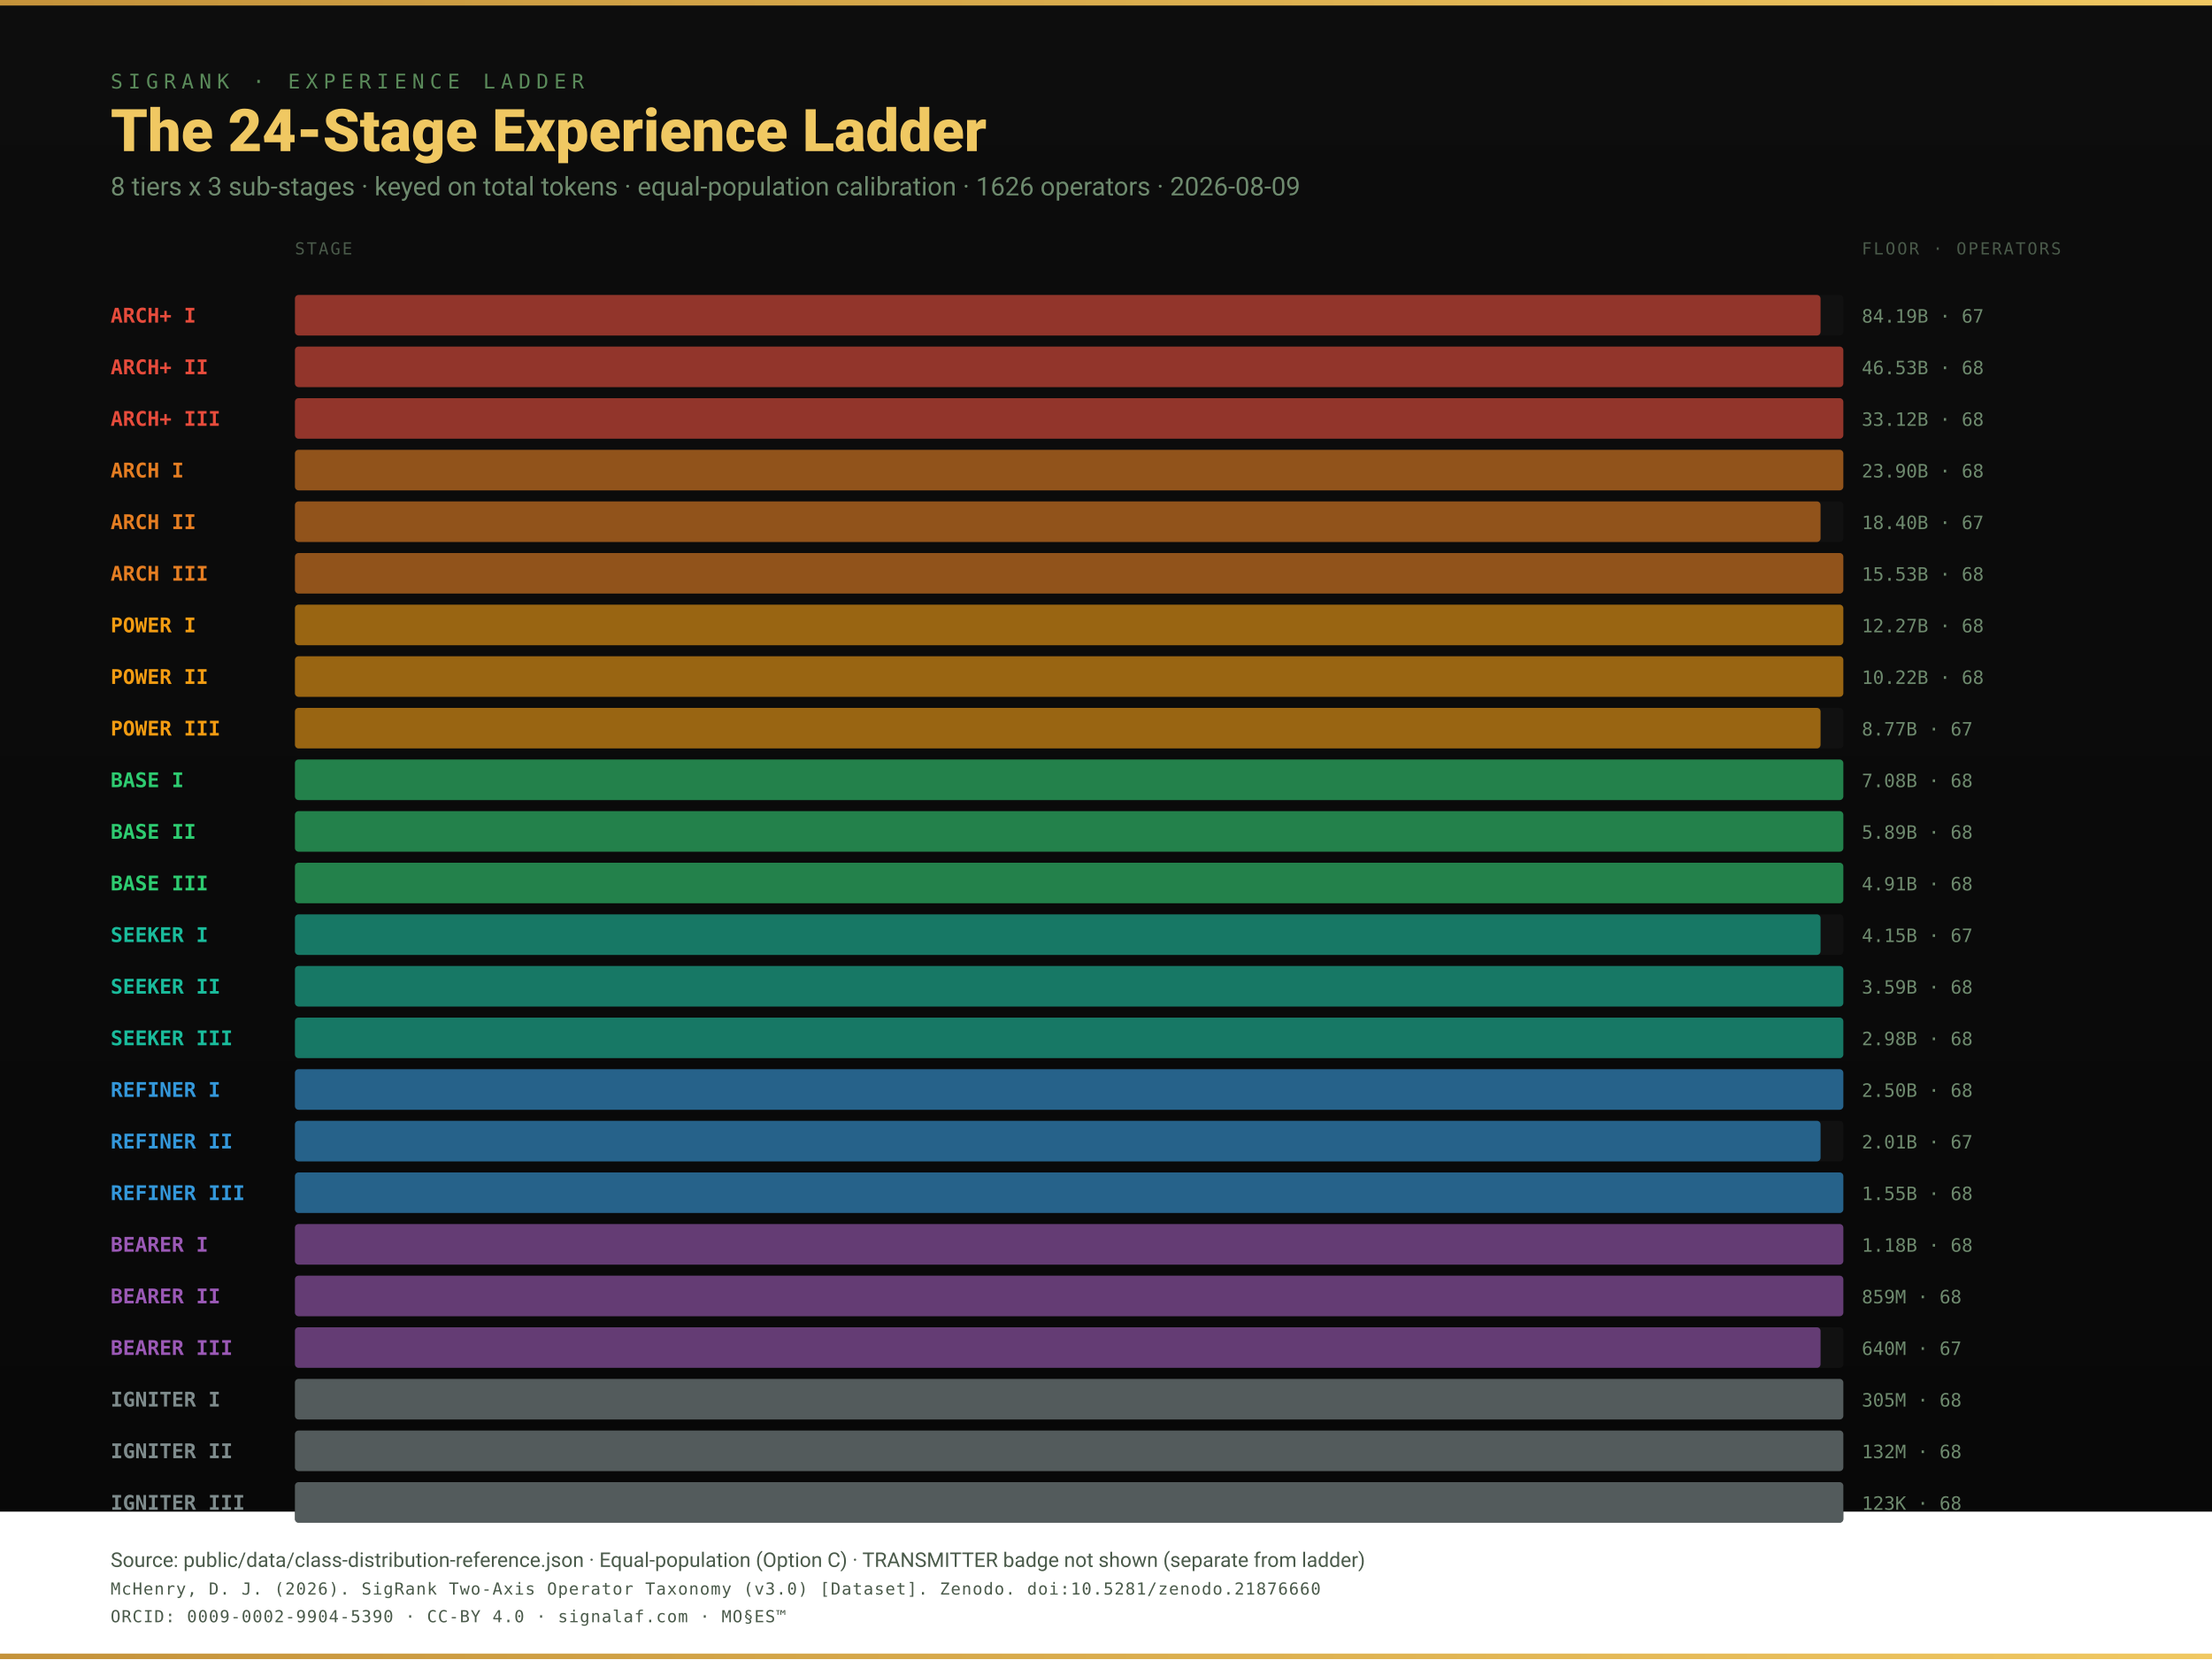
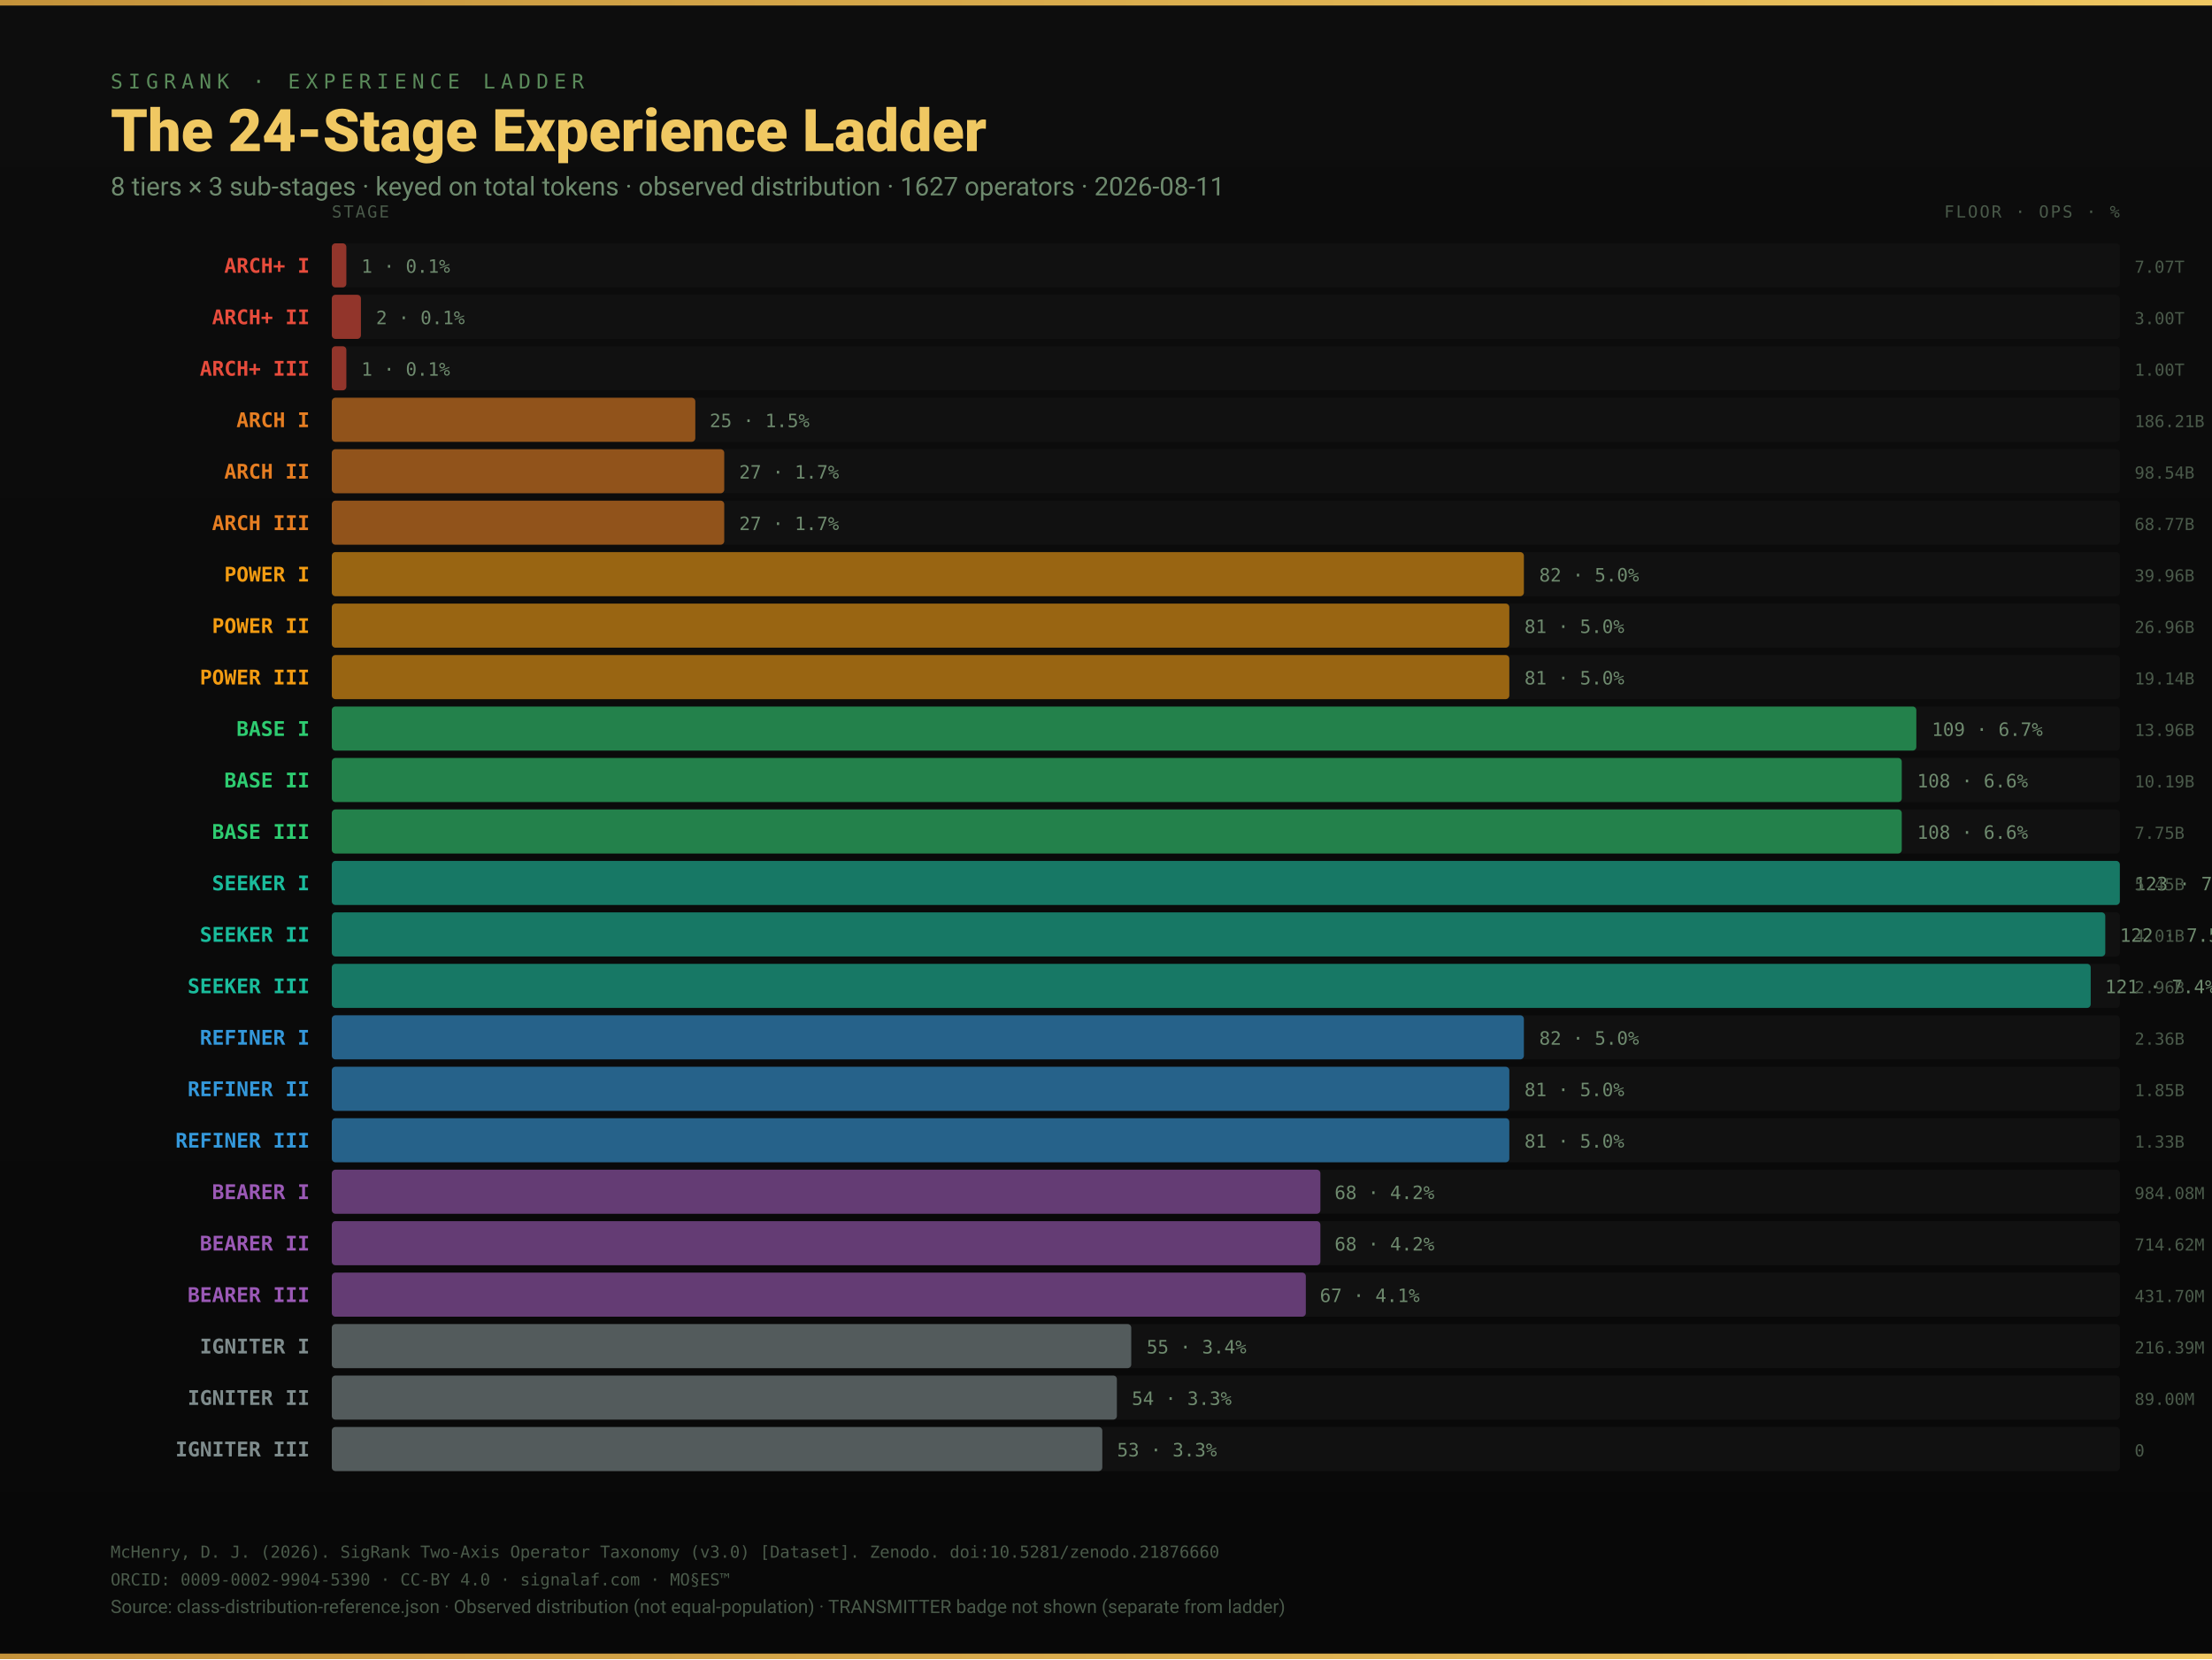
<svg xmlns="http://www.w3.org/2000/svg" width="1200" height="900" viewBox="0 0 1200 900">
  <defs>
    <linearGradient id="goldGrad2" x1="0%" y1="0%" x2="100%" y2="0%">
      <stop offset="0%" style="stop-color:#c4923a" />
      <stop offset="100%" style="stop-color:#f0c862" />
    </linearGradient>
    <linearGradient id="bgGrad2" x1="0%" y1="0%" x2="0%" y2="100%">
      <stop offset="0%" style="stop-color:#0d0d0d" />
      <stop offset="100%" style="stop-color:#080808" />
    </linearGradient>
  </defs>
-   <rect width="1200" height="820" fill="url(#bgGrad2)" />
+   <rect width="1200" height="900" fill="url(#bgGrad2)" />
  <rect x="0" y="0" width="1200" height="3" fill="url(#goldGrad2)" />
  <rect x="0" y="897" width="1200" height="3" fill="url(#goldGrad2)" />
-   <text x="60" y="48" font-family="Roboto Mono, monospace" font-size="11" fill="#5a8a5a" letter-spacing="3">SIGRANK · EXPERIENCE LADDER</text>
-   <text x="60" y="82" font-family="Roboto, sans-serif" font-size="32" font-weight="900" fill="#f0c862">The 24-Stage Experience Ladder</text>
-   <text x="60" y="106" font-family="Roboto, sans-serif" font-size="14" fill="#6e8a6e">8 tiers x 3 sub-stages · keyed on total tokens · equal-population calibration · 1626 operators · 2026-08-09</text>
-   <text x="160" y="138" font-family="Roboto Mono, monospace" font-size="9" fill="#4a5a4a" letter-spacing="1">STAGE</text>
-   <text x="1010" y="138" font-family="Roboto Mono, monospace" font-size="9" fill="#4a5a4a" letter-spacing="1">FLOOR · OPERATORS</text>
-   <text x="60" y="175" font-family="Roboto Mono, monospace" font-size="11" font-weight="bold" fill="#e74c3c">ARCH+ I</text>
-   <rect x="160" y="160" width="840" height="22" fill="#111" rx="2" />
-   <rect x="160" y="160" width="827.647" height="22" fill="#e74c3c" opacity="0.6" rx="2" />
-   <text x="1010" y="175" font-family="Roboto Mono, monospace" font-size="10" fill="#6e8a6e">84.19B · 67</text>
-   <text x="60" y="203" font-family="Roboto Mono, monospace" font-size="11" font-weight="bold" fill="#e74c3c">ARCH+ II</text>
-   <rect x="160" y="188" width="840" height="22" fill="#111" rx="2" />
-   <rect x="160" y="188" width="840" height="22" fill="#e74c3c" opacity="0.6" rx="2" />
-   <text x="1010" y="203" font-family="Roboto Mono, monospace" font-size="10" fill="#6e8a6e">46.53B · 68</text>
-   <text x="60" y="231" font-family="Roboto Mono, monospace" font-size="11" font-weight="bold" fill="#e74c3c">ARCH+ III</text>
-   <rect x="160" y="216" width="840" height="22" fill="#111" rx="2" />
-   <rect x="160" y="216" width="840" height="22" fill="#e74c3c" opacity="0.6" rx="2" />
-   <text x="1010" y="231" font-family="Roboto Mono, monospace" font-size="10" fill="#6e8a6e">33.12B · 68</text>
-   <text x="60" y="259" font-family="Roboto Mono, monospace" font-size="11" font-weight="bold" fill="#e67e22">ARCH I</text>
-   <rect x="160" y="244" width="840" height="22" fill="#111" rx="2" />
-   <rect x="160" y="244" width="840" height="22" fill="#e67e22" opacity="0.6" rx="2" />
-   <text x="1010" y="259" font-family="Roboto Mono, monospace" font-size="10" fill="#6e8a6e">23.90B · 68</text>
-   <text x="60" y="287" font-family="Roboto Mono, monospace" font-size="11" font-weight="bold" fill="#e67e22">ARCH II</text>
-   <rect x="160" y="272" width="840" height="22" fill="#111" rx="2" />
-   <rect x="160" y="272" width="827.647" height="22" fill="#e67e22" opacity="0.6" rx="2" />
-   <text x="1010" y="287" font-family="Roboto Mono, monospace" font-size="10" fill="#6e8a6e">18.40B · 67</text>
-   <text x="60" y="315" font-family="Roboto Mono, monospace" font-size="11" font-weight="bold" fill="#e67e22">ARCH III</text>
-   <rect x="160" y="300" width="840" height="22" fill="#111" rx="2" />
-   <rect x="160" y="300" width="840" height="22" fill="#e67e22" opacity="0.6" rx="2" />
-   <text x="1010" y="315" font-family="Roboto Mono, monospace" font-size="10" fill="#6e8a6e">15.53B · 68</text>
-   <text x="60" y="343" font-family="Roboto Mono, monospace" font-size="11" font-weight="bold" fill="#f39c12">POWER I</text>
-   <rect x="160" y="328" width="840" height="22" fill="#111" rx="2" />
-   <rect x="160" y="328" width="840" height="22" fill="#f39c12" opacity="0.6" rx="2" />
-   <text x="1010" y="343" font-family="Roboto Mono, monospace" font-size="10" fill="#6e8a6e">12.27B · 68</text>
-   <text x="60" y="371" font-family="Roboto Mono, monospace" font-size="11" font-weight="bold" fill="#f39c12">POWER II</text>
-   <rect x="160" y="356" width="840" height="22" fill="#111" rx="2" />
-   <rect x="160" y="356" width="840" height="22" fill="#f39c12" opacity="0.6" rx="2" />
-   <text x="1010" y="371" font-family="Roboto Mono, monospace" font-size="10" fill="#6e8a6e">10.22B · 68</text>
-   <text x="60" y="399" font-family="Roboto Mono, monospace" font-size="11" font-weight="bold" fill="#f39c12">POWER III</text>
-   <rect x="160" y="384" width="840" height="22" fill="#111" rx="2" />
-   <rect x="160" y="384" width="827.647" height="22" fill="#f39c12" opacity="0.6" rx="2" />
-   <text x="1010" y="399" font-family="Roboto Mono, monospace" font-size="10" fill="#6e8a6e">8.77B · 67</text>
-   <text x="60" y="427" font-family="Roboto Mono, monospace" font-size="11" font-weight="bold" fill="#2ecc71">BASE I</text>
-   <rect x="160" y="412" width="840" height="22" fill="#111" rx="2" />
-   <rect x="160" y="412" width="840" height="22" fill="#2ecc71" opacity="0.6" rx="2" />
-   <text x="1010" y="427" font-family="Roboto Mono, monospace" font-size="10" fill="#6e8a6e">7.08B · 68</text>
-   <text x="60" y="455" font-family="Roboto Mono, monospace" font-size="11" font-weight="bold" fill="#2ecc71">BASE II</text>
-   <rect x="160" y="440" width="840" height="22" fill="#111" rx="2" />
-   <rect x="160" y="440" width="840" height="22" fill="#2ecc71" opacity="0.6" rx="2" />
-   <text x="1010" y="455" font-family="Roboto Mono, monospace" font-size="10" fill="#6e8a6e">5.89B · 68</text>
-   <text x="60" y="483" font-family="Roboto Mono, monospace" font-size="11" font-weight="bold" fill="#2ecc71">BASE III</text>
-   <rect x="160" y="468" width="840" height="22" fill="#111" rx="2" />
-   <rect x="160" y="468" width="840" height="22" fill="#2ecc71" opacity="0.6" rx="2" />
-   <text x="1010" y="483" font-family="Roboto Mono, monospace" font-size="10" fill="#6e8a6e">4.91B · 68</text>
-   <text x="60" y="511" font-family="Roboto Mono, monospace" font-size="11" font-weight="bold" fill="#1abc9c">SEEKER I</text>
-   <rect x="160" y="496" width="840" height="22" fill="#111" rx="2" />
-   <rect x="160" y="496" width="827.647" height="22" fill="#1abc9c" opacity="0.6" rx="2" />
-   <text x="1010" y="511" font-family="Roboto Mono, monospace" font-size="10" fill="#6e8a6e">4.15B · 67</text>
-   <text x="60" y="539" font-family="Roboto Mono, monospace" font-size="11" font-weight="bold" fill="#1abc9c">SEEKER II</text>
-   <rect x="160" y="524" width="840" height="22" fill="#111" rx="2" />
-   <rect x="160" y="524" width="840" height="22" fill="#1abc9c" opacity="0.6" rx="2" />
-   <text x="1010" y="539" font-family="Roboto Mono, monospace" font-size="10" fill="#6e8a6e">3.59B · 68</text>
-   <text x="60" y="567" font-family="Roboto Mono, monospace" font-size="11" font-weight="bold" fill="#1abc9c">SEEKER III</text>
-   <rect x="160" y="552" width="840" height="22" fill="#111" rx="2" />
-   <rect x="160" y="552" width="840" height="22" fill="#1abc9c" opacity="0.6" rx="2" />
-   <text x="1010" y="567" font-family="Roboto Mono, monospace" font-size="10" fill="#6e8a6e">2.98B · 68</text>
-   <text x="60" y="595" font-family="Roboto Mono, monospace" font-size="11" font-weight="bold" fill="#3498db">REFINER I</text>
-   <rect x="160" y="580" width="840" height="22" fill="#111" rx="2" />
-   <rect x="160" y="580" width="840" height="22" fill="#3498db" opacity="0.6" rx="2" />
-   <text x="1010" y="595" font-family="Roboto Mono, monospace" font-size="10" fill="#6e8a6e">2.50B · 68</text>
-   <text x="60" y="623" font-family="Roboto Mono, monospace" font-size="11" font-weight="bold" fill="#3498db">REFINER II</text>
-   <rect x="160" y="608" width="840" height="22" fill="#111" rx="2" />
-   <rect x="160" y="608" width="827.647" height="22" fill="#3498db" opacity="0.6" rx="2" />
-   <text x="1010" y="623" font-family="Roboto Mono, monospace" font-size="10" fill="#6e8a6e">2.01B · 67</text>
-   <text x="60" y="651" font-family="Roboto Mono, monospace" font-size="11" font-weight="bold" fill="#3498db">REFINER III</text>
-   <rect x="160" y="636" width="840" height="22" fill="#111" rx="2" />
-   <rect x="160" y="636" width="840" height="22" fill="#3498db" opacity="0.6" rx="2" />
-   <text x="1010" y="651" font-family="Roboto Mono, monospace" font-size="10" fill="#6e8a6e">1.55B · 68</text>
-   <text x="60" y="679" font-family="Roboto Mono, monospace" font-size="11" font-weight="bold" fill="#9b59b6">BEARER I</text>
-   <rect x="160" y="664" width="840" height="22" fill="#111" rx="2" />
-   <rect x="160" y="664" width="840" height="22" fill="#9b59b6" opacity="0.6" rx="2" />
-   <text x="1010" y="679" font-family="Roboto Mono, monospace" font-size="10" fill="#6e8a6e">1.18B · 68</text>
-   <text x="60" y="707" font-family="Roboto Mono, monospace" font-size="11" font-weight="bold" fill="#9b59b6">BEARER II</text>
-   <rect x="160" y="692" width="840" height="22" fill="#111" rx="2" />
-   <rect x="160" y="692" width="840" height="22" fill="#9b59b6" opacity="0.6" rx="2" />
-   <text x="1010" y="707" font-family="Roboto Mono, monospace" font-size="10" fill="#6e8a6e">859M · 68</text>
-   <text x="60" y="735" font-family="Roboto Mono, monospace" font-size="11" font-weight="bold" fill="#9b59b6">BEARER III</text>
-   <rect x="160" y="720" width="840" height="22" fill="#111" rx="2" />
-   <rect x="160" y="720" width="827.647" height="22" fill="#9b59b6" opacity="0.6" rx="2" />
-   <text x="1010" y="735" font-family="Roboto Mono, monospace" font-size="10" fill="#6e8a6e">640M · 67</text>
-   <text x="60" y="763" font-family="Roboto Mono, monospace" font-size="11" font-weight="bold" fill="#7f8c8d">IGNITER I</text>
-   <rect x="160" y="748" width="840" height="22" fill="#111" rx="2" />
-   <rect x="160" y="748" width="840" height="22" fill="#7f8c8d" opacity="0.6" rx="2" />
-   <text x="1010" y="763" font-family="Roboto Mono, monospace" font-size="10" fill="#6e8a6e">305M · 68</text>
-   <text x="60" y="791" font-family="Roboto Mono, monospace" font-size="11" font-weight="bold" fill="#7f8c8d">IGNITER II</text>
-   <rect x="160" y="776" width="840" height="22" fill="#111" rx="2" />
-   <rect x="160" y="776" width="840" height="22" fill="#7f8c8d" opacity="0.6" rx="2" />
-   <text x="1010" y="791" font-family="Roboto Mono, monospace" font-size="10" fill="#6e8a6e">132M · 68</text>
-   <text x="60" y="819" font-family="Roboto Mono, monospace" font-size="11" font-weight="bold" fill="#7f8c8d">IGNITER III</text>
-   <rect x="160" y="804" width="840" height="22" fill="#111" rx="2" />
-   <rect x="160" y="804" width="840" height="22" fill="#7f8c8d" opacity="0.6" rx="2" />
-   <text x="1010" y="819" font-family="Roboto Mono, monospace" font-size="10" fill="#6e8a6e">123K · 68</text>
-   <text x="60" y="850" font-family="Roboto, sans-serif" font-size="11" fill="#4a5a4a">Source: public/data/class-distribution-reference.json · Equal-population (Option C) · TRANSMITTER badge not shown (separate from ladder)</text>
-   <text x="60" y="865" font-family="Roboto Mono, monospace" font-size="9" fill="#4a5a4a" letter-spacing="0.5">McHenry, D. J. (2026). SigRank Two-Axis Operator Taxonomy (v3.0) [Dataset]. Zenodo. doi:10.5281/zenodo.21876660</text>
-   <text x="60" y="880" font-family="Roboto Mono, monospace" font-size="9" fill="#4a5a4a" letter-spacing="0.5">ORCID: 0009-0002-9904-5390 · CC-BY 4.0 · signalaf.com · MO§ES™</text>
+   <text x="60" y="48" font-family="Roboto Mono,monospace" font-size="11" fill="#5a8a5a" letter-spacing="3">SIGRANK · EXPERIENCE LADDER</text>
+   <text x="60" y="82" font-family="Roboto,sans-serif" font-size="32" font-weight="900" fill="#f0c862">The 24-Stage Experience Ladder</text>
+   <text x="60" y="106" font-family="Roboto,sans-serif" font-size="14" fill="#6e8a6e">8 tiers × 3 sub-stages · keyed on total tokens · observed distribution · 1627 operators · 2026-08-11</text>
+   <text x="180" y="118" font-family="Roboto Mono,monospace" font-size="9" fill="#4a5a4a" letter-spacing="1">STAGE</text>
+   <text x="1150" y="118" font-family="Roboto Mono,monospace" font-size="9" fill="#4a5a4a" letter-spacing="1" text-anchor="end">FLOOR · OPS · %</text>
+   <text x="168" y="147.958" font-family="Roboto Mono,monospace" font-size="11" font-weight="bold" fill="#e74c3c" text-anchor="end">ARCH+ I</text>
+   <text x="168" y="175.875" font-family="Roboto Mono,monospace" font-size="11" font-weight="bold" fill="#e74c3c" text-anchor="end">ARCH+ II</text>
+   <text x="168" y="203.792" font-family="Roboto Mono,monospace" font-size="11" font-weight="bold" fill="#e74c3c" text-anchor="end">ARCH+ III</text>
+   <text x="168" y="231.708" font-family="Roboto Mono,monospace" font-size="11" font-weight="bold" fill="#e67e22" text-anchor="end">ARCH I</text>
+   <text x="168" y="259.625" font-family="Roboto Mono,monospace" font-size="11" font-weight="bold" fill="#e67e22" text-anchor="end">ARCH II</text>
+   <text x="168" y="287.542" font-family="Roboto Mono,monospace" font-size="11" font-weight="bold" fill="#e67e22" text-anchor="end">ARCH III</text>
+   <text x="168" y="315.458" font-family="Roboto Mono,monospace" font-size="11" font-weight="bold" fill="#f39c12" text-anchor="end">POWER I</text>
+   <text x="168" y="343.375" font-family="Roboto Mono,monospace" font-size="11" font-weight="bold" fill="#f39c12" text-anchor="end">POWER II</text>
+   <text x="168" y="371.292" font-family="Roboto Mono,monospace" font-size="11" font-weight="bold" fill="#f39c12" text-anchor="end">POWER III</text>
+   <text x="168" y="399.208" font-family="Roboto Mono,monospace" font-size="11" font-weight="bold" fill="#2ecc71" text-anchor="end">BASE I</text>
+   <text x="168" y="427.125" font-family="Roboto Mono,monospace" font-size="11" font-weight="bold" fill="#2ecc71" text-anchor="end">BASE II</text>
+   <text x="168" y="455.042" font-family="Roboto Mono,monospace" font-size="11" font-weight="bold" fill="#2ecc71" text-anchor="end">BASE III</text>
+   <text x="168" y="482.958" font-family="Roboto Mono,monospace" font-size="11" font-weight="bold" fill="#1abc9c" text-anchor="end">SEEKER I</text>
+   <text x="168" y="510.875" font-family="Roboto Mono,monospace" font-size="11" font-weight="bold" fill="#1abc9c" text-anchor="end">SEEKER II</text>
+   <text x="168" y="538.792" font-family="Roboto Mono,monospace" font-size="11" font-weight="bold" fill="#1abc9c" text-anchor="end">SEEKER III</text>
+   <text x="168" y="566.708" font-family="Roboto Mono,monospace" font-size="11" font-weight="bold" fill="#3498db" text-anchor="end">REFINER I</text>
+   <text x="168" y="594.625" font-family="Roboto Mono,monospace" font-size="11" font-weight="bold" fill="#3498db" text-anchor="end">REFINER II</text>
+   <text x="168" y="622.542" font-family="Roboto Mono,monospace" font-size="11" font-weight="bold" fill="#3498db" text-anchor="end">REFINER III</text>
+   <text x="168" y="650.458" font-family="Roboto Mono,monospace" font-size="11" font-weight="bold" fill="#9b59b6" text-anchor="end">BEARER I</text>
+   <text x="168" y="678.375" font-family="Roboto Mono,monospace" font-size="11" font-weight="bold" fill="#9b59b6" text-anchor="end">BEARER II</text>
+   <text x="168" y="706.292" font-family="Roboto Mono,monospace" font-size="11" font-weight="bold" fill="#9b59b6" text-anchor="end">BEARER III</text>
+   <text x="168" y="734.208" font-family="Roboto Mono,monospace" font-size="11" font-weight="bold" fill="#7f8c8d" text-anchor="end">IGNITER I</text>
+   <text x="168" y="762.125" font-family="Roboto Mono,monospace" font-size="11" font-weight="bold" fill="#7f8c8d" text-anchor="end">IGNITER II</text>
+   <text x="168" y="790.042" font-family="Roboto Mono,monospace" font-size="11" font-weight="bold" fill="#7f8c8d" text-anchor="end">IGNITER III</text>
+   <rect x="180" y="132" width="970" height="23.917" fill="#111" rx="2" />
+   <rect x="180" y="132" width="7.9" height="23.917" fill="#e74c3c" opacity="0.6" rx="2" />
+   <rect x="180" y="159.917" width="970" height="23.917" fill="#111" rx="2" />
+   <rect x="180" y="159.917" width="15.8" height="23.917" fill="#e74c3c" opacity="0.6" rx="2" />
+   <rect x="180" y="187.833" width="970" height="23.917" fill="#111" rx="2" />
+   <rect x="180" y="187.833" width="7.9" height="23.917" fill="#e74c3c" opacity="0.6" rx="2" />
+   <rect x="180" y="215.75" width="970" height="23.917" fill="#111" rx="2" />
+   <rect x="180" y="215.75" width="197.2" height="23.917" fill="#e67e22" opacity="0.6" rx="2" />
+   <rect x="180" y="243.667" width="970" height="23.917" fill="#111" rx="2" />
+   <rect x="180" y="243.667" width="212.9" height="23.917" fill="#e67e22" opacity="0.6" rx="2" />
+   <rect x="180" y="271.583" width="970" height="23.917" fill="#111" rx="2" />
+   <rect x="180" y="271.583" width="212.9" height="23.917" fill="#e67e22" opacity="0.6" rx="2" />
+   <rect x="180" y="299.5" width="970" height="23.917" fill="#111" rx="2" />
+   <rect x="180" y="299.5" width="646.7" height="23.917" fill="#f39c12" opacity="0.6" rx="2" />
+   <rect x="180" y="327.417" width="970" height="23.917" fill="#111" rx="2" />
+   <rect x="180" y="327.417" width="638.8" height="23.917" fill="#f39c12" opacity="0.6" rx="2" />
+   <rect x="180" y="355.333" width="970" height="23.917" fill="#111" rx="2" />
+   <rect x="180" y="355.333" width="638.8" height="23.917" fill="#f39c12" opacity="0.6" rx="2" />
+   <rect x="180" y="383.25" width="970" height="23.917" fill="#111" rx="2" />
+   <rect x="180" y="383.25" width="859.6" height="23.917" fill="#2ecc71" opacity="0.6" rx="2" />
+   <rect x="180" y="411.167" width="970" height="23.917" fill="#111" rx="2" />
+   <rect x="180" y="411.167" width="851.7" height="23.917" fill="#2ecc71" opacity="0.6" rx="2" />
+   <rect x="180" y="439.083" width="970" height="23.917" fill="#111" rx="2" />
+   <rect x="180" y="439.083" width="851.7" height="23.917" fill="#2ecc71" opacity="0.6" rx="2" />
+   <rect x="180" y="467" width="970" height="23.917" fill="#111" rx="2" />
+   <rect x="180" y="467" width="970.0" height="23.917" fill="#1abc9c" opacity="0.6" rx="2" />
+   <rect x="180" y="494.917" width="970" height="23.917" fill="#111" rx="2" />
+   <rect x="180" y="494.917" width="962.1" height="23.917" fill="#1abc9c" opacity="0.6" rx="2" />
+   <rect x="180" y="522.833" width="970" height="23.917" fill="#111" rx="2" />
+   <rect x="180" y="522.833" width="954.2" height="23.917" fill="#1abc9c" opacity="0.6" rx="2" />
+   <rect x="180" y="550.75" width="970" height="23.917" fill="#111" rx="2" />
+   <rect x="180" y="550.75" width="646.7" height="23.917" fill="#3498db" opacity="0.6" rx="2" />
+   <rect x="180" y="578.667" width="970" height="23.917" fill="#111" rx="2" />
+   <rect x="180" y="578.667" width="638.8" height="23.917" fill="#3498db" opacity="0.6" rx="2" />
+   <rect x="180" y="606.583" width="970" height="23.917" fill="#111" rx="2" />
+   <rect x="180" y="606.583" width="638.8" height="23.917" fill="#3498db" opacity="0.6" rx="2" />
+   <rect x="180" y="634.5" width="970" height="23.917" fill="#111" rx="2" />
+   <rect x="180" y="634.5" width="536.3" height="23.917" fill="#9b59b6" opacity="0.6" rx="2" />
+   <rect x="180" y="662.417" width="970" height="23.917" fill="#111" rx="2" />
+   <rect x="180" y="662.417" width="536.3" height="23.917" fill="#9b59b6" opacity="0.6" rx="2" />
+   <rect x="180" y="690.333" width="970" height="23.917" fill="#111" rx="2" />
+   <rect x="180" y="690.333" width="528.4" height="23.917" fill="#9b59b6" opacity="0.6" rx="2" />
+   <rect x="180" y="718.25" width="970" height="23.917" fill="#111" rx="2" />
+   <rect x="180" y="718.25" width="433.7" height="23.917" fill="#7f8c8d" opacity="0.6" rx="2" />
+   <rect x="180" y="746.167" width="970" height="23.917" fill="#111" rx="2" />
+   <rect x="180" y="746.167" width="425.9" height="23.917" fill="#7f8c8d" opacity="0.6" rx="2" />
+   <rect x="180" y="774.083" width="970" height="23.917" fill="#111" rx="2" />
+   <rect x="180" y="774.083" width="418.0" height="23.917" fill="#7f8c8d" opacity="0.6" rx="2" />
+   <text x="196" y="147.958" font-family="Roboto Mono,monospace" font-size="10" fill="#6e8a6e">1 · 0.1%</text>
+   <text x="1158" y="147.958" font-family="Roboto Mono,monospace" font-size="9" fill="#4a5a4a">7.07T</text>
+   <text x="204" y="175.875" font-family="Roboto Mono,monospace" font-size="10" fill="#6e8a6e">2 · 0.1%</text>
+   <text x="1158" y="175.875" font-family="Roboto Mono,monospace" font-size="9" fill="#4a5a4a">3.00T</text>
+   <text x="196" y="203.792" font-family="Roboto Mono,monospace" font-size="10" fill="#6e8a6e">1 · 0.1%</text>
+   <text x="1158" y="203.792" font-family="Roboto Mono,monospace" font-size="9" fill="#4a5a4a">1.00T</text>
+   <text x="385" y="231.708" font-family="Roboto Mono,monospace" font-size="10" fill="#6e8a6e">25 · 1.5%</text>
+   <text x="1158" y="231.708" font-family="Roboto Mono,monospace" font-size="9" fill="#4a5a4a">186.21B</text>
+   <text x="401" y="259.625" font-family="Roboto Mono,monospace" font-size="10" fill="#6e8a6e">27 · 1.7%</text>
+   <text x="1158" y="259.625" font-family="Roboto Mono,monospace" font-size="9" fill="#4a5a4a">98.54B</text>
+   <text x="401" y="287.542" font-family="Roboto Mono,monospace" font-size="10" fill="#6e8a6e">27 · 1.7%</text>
+   <text x="1158" y="287.542" font-family="Roboto Mono,monospace" font-size="9" fill="#4a5a4a">68.77B</text>
+   <text x="835" y="315.458" font-family="Roboto Mono,monospace" font-size="10" fill="#6e8a6e">82 · 5.0%</text>
+   <text x="1158" y="315.458" font-family="Roboto Mono,monospace" font-size="9" fill="#4a5a4a">39.96B</text>
+   <text x="827" y="343.375" font-family="Roboto Mono,monospace" font-size="10" fill="#6e8a6e">81 · 5.0%</text>
+   <text x="1158" y="343.375" font-family="Roboto Mono,monospace" font-size="9" fill="#4a5a4a">26.96B</text>
+   <text x="827" y="371.292" font-family="Roboto Mono,monospace" font-size="10" fill="#6e8a6e">81 · 5.0%</text>
+   <text x="1158" y="371.292" font-family="Roboto Mono,monospace" font-size="9" fill="#4a5a4a">19.14B</text>
+   <text x="1048" y="399.208" font-family="Roboto Mono,monospace" font-size="10" fill="#6e8a6e">109 · 6.7%</text>
+   <text x="1158" y="399.208" font-family="Roboto Mono,monospace" font-size="9" fill="#4a5a4a">13.96B</text>
+   <text x="1040" y="427.125" font-family="Roboto Mono,monospace" font-size="10" fill="#6e8a6e">108 · 6.6%</text>
+   <text x="1158" y="427.125" font-family="Roboto Mono,monospace" font-size="9" fill="#4a5a4a">10.19B</text>
+   <text x="1040" y="455.042" font-family="Roboto Mono,monospace" font-size="10" fill="#6e8a6e">108 · 6.6%</text>
+   <text x="1158" y="455.042" font-family="Roboto Mono,monospace" font-size="9" fill="#4a5a4a">7.75B</text>
+   <text x="1158" y="482.958" font-family="Roboto Mono,monospace" font-size="10" fill="#6e8a6e">123 · 7.6%</text>
+   <text x="1158" y="482.958" font-family="Roboto Mono,monospace" font-size="9" fill="#4a5a4a">5.45B</text>
+   <text x="1150" y="510.875" font-family="Roboto Mono,monospace" font-size="10" fill="#6e8a6e">122 · 7.5%</text>
+   <text x="1158" y="510.875" font-family="Roboto Mono,monospace" font-size="9" fill="#4a5a4a">4.01B</text>
+   <text x="1142" y="538.792" font-family="Roboto Mono,monospace" font-size="10" fill="#6e8a6e">121 · 7.4%</text>
+   <text x="1158" y="538.792" font-family="Roboto Mono,monospace" font-size="9" fill="#4a5a4a">2.96B</text>
+   <text x="835" y="566.708" font-family="Roboto Mono,monospace" font-size="10" fill="#6e8a6e">82 · 5.0%</text>
+   <text x="1158" y="566.708" font-family="Roboto Mono,monospace" font-size="9" fill="#4a5a4a">2.36B</text>
+   <text x="827" y="594.625" font-family="Roboto Mono,monospace" font-size="10" fill="#6e8a6e">81 · 5.0%</text>
+   <text x="1158" y="594.625" font-family="Roboto Mono,monospace" font-size="9" fill="#4a5a4a">1.85B</text>
+   <text x="827" y="622.542" font-family="Roboto Mono,monospace" font-size="10" fill="#6e8a6e">81 · 5.0%</text>
+   <text x="1158" y="622.542" font-family="Roboto Mono,monospace" font-size="9" fill="#4a5a4a">1.33B</text>
+   <text x="724" y="650.458" font-family="Roboto Mono,monospace" font-size="10" fill="#6e8a6e">68 · 4.2%</text>
+   <text x="1158" y="650.458" font-family="Roboto Mono,monospace" font-size="9" fill="#4a5a4a">984.08M</text>
+   <text x="724" y="678.375" font-family="Roboto Mono,monospace" font-size="10" fill="#6e8a6e">68 · 4.2%</text>
+   <text x="1158" y="678.375" font-family="Roboto Mono,monospace" font-size="9" fill="#4a5a4a">714.62M</text>
+   <text x="716" y="706.292" font-family="Roboto Mono,monospace" font-size="10" fill="#6e8a6e">67 · 4.1%</text>
+   <text x="1158" y="706.292" font-family="Roboto Mono,monospace" font-size="9" fill="#4a5a4a">431.70M</text>
+   <text x="622" y="734.208" font-family="Roboto Mono,monospace" font-size="10" fill="#6e8a6e">55 · 3.4%</text>
+   <text x="1158" y="734.208" font-family="Roboto Mono,monospace" font-size="9" fill="#4a5a4a">216.39M</text>
+   <text x="614" y="762.125" font-family="Roboto Mono,monospace" font-size="10" fill="#6e8a6e">54 · 3.3%</text>
+   <text x="1158" y="762.125" font-family="Roboto Mono,monospace" font-size="9" fill="#4a5a4a">89.00M</text>
+   <text x="606" y="790.042" font-family="Roboto Mono,monospace" font-size="10" fill="#6e8a6e">53 · 3.3%</text>
+   <text x="1158" y="790.042" font-family="Roboto Mono,monospace" font-size="9" fill="#4a5a4a">0</text>
+   <text x="60" y="845" font-family="Roboto Mono,monospace" font-size="9" fill="#4a5a4a">McHenry, D. J. (2026). SigRank Two-Axis Operator Taxonomy (v3.0) [Dataset]. Zenodo. doi:10.5281/zenodo.21876660</text>
+   <text x="60" y="860" font-family="Roboto Mono,monospace" font-size="9" fill="#4a5a4a">ORCID: 0009-0002-9904-5390 · CC-BY 4.0 · signalaf.com · MO§ES™</text>
+   <text x="60" y="875" font-family="Roboto,sans-serif" font-size="10" fill="#4a5a4a">Source: class-distribution-reference.json · Observed distribution (not equal-population) · TRANSMITTER badge not shown (separate from ladder)</text>
</svg>
